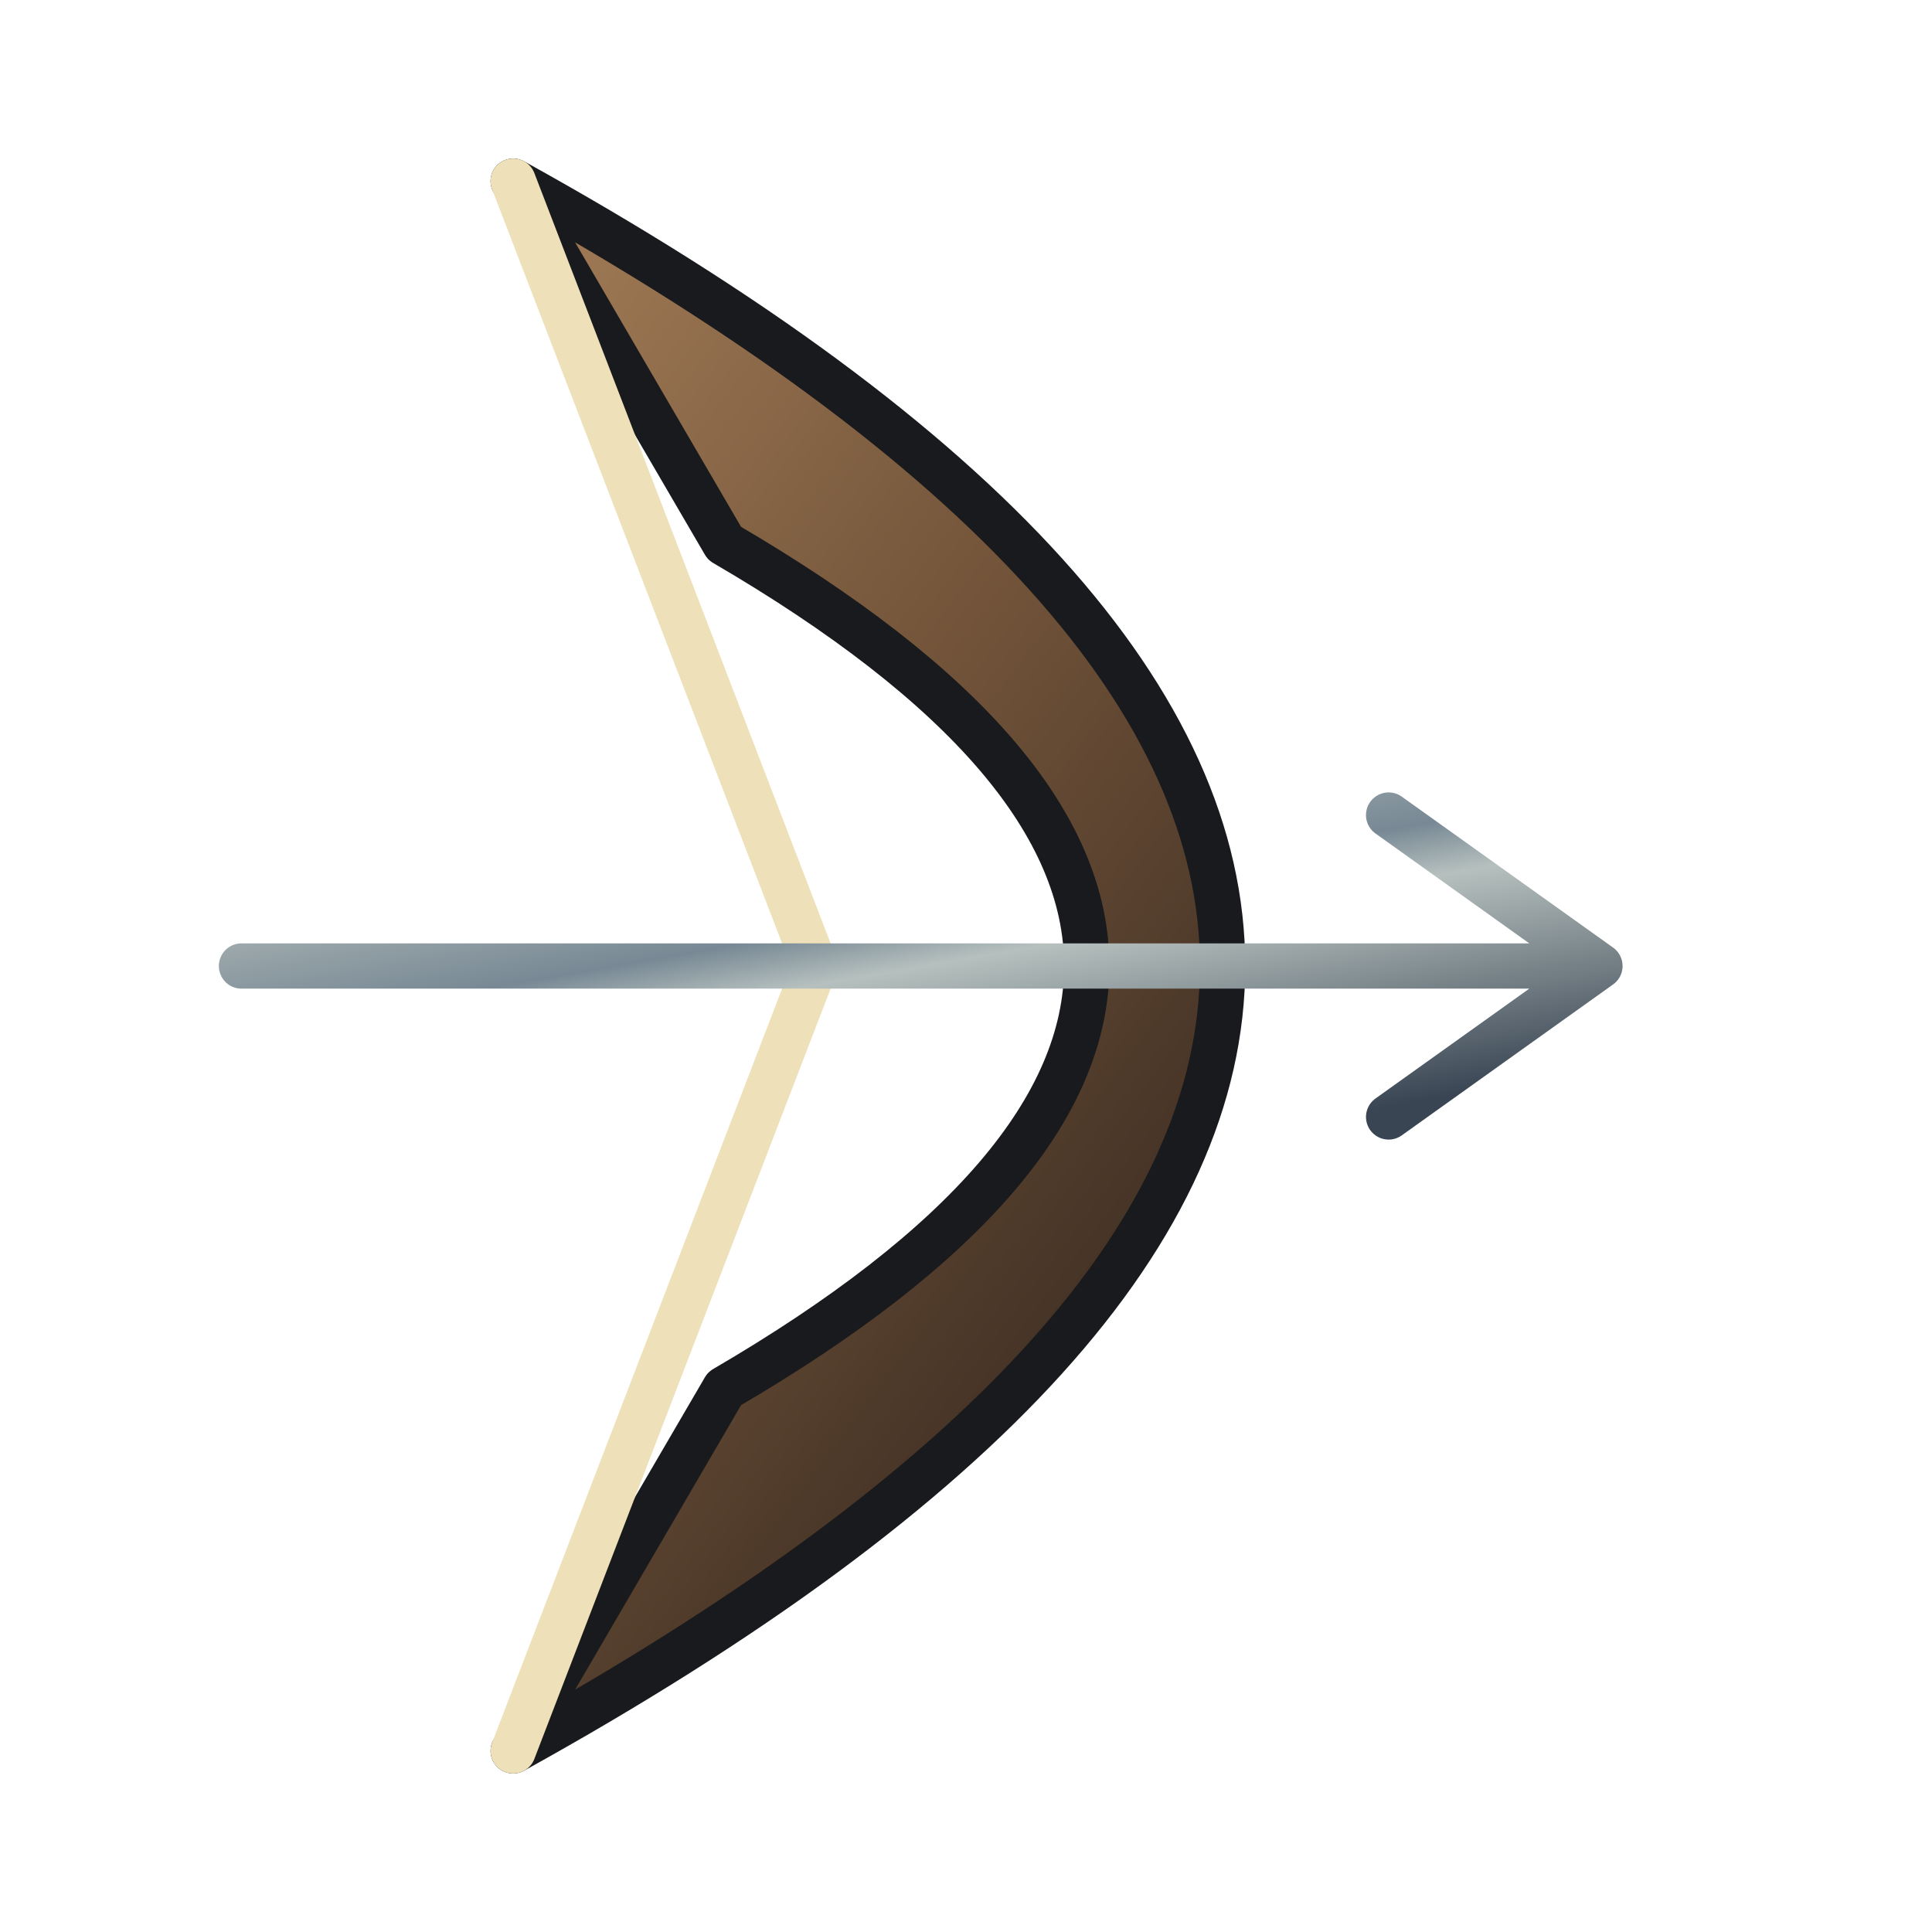
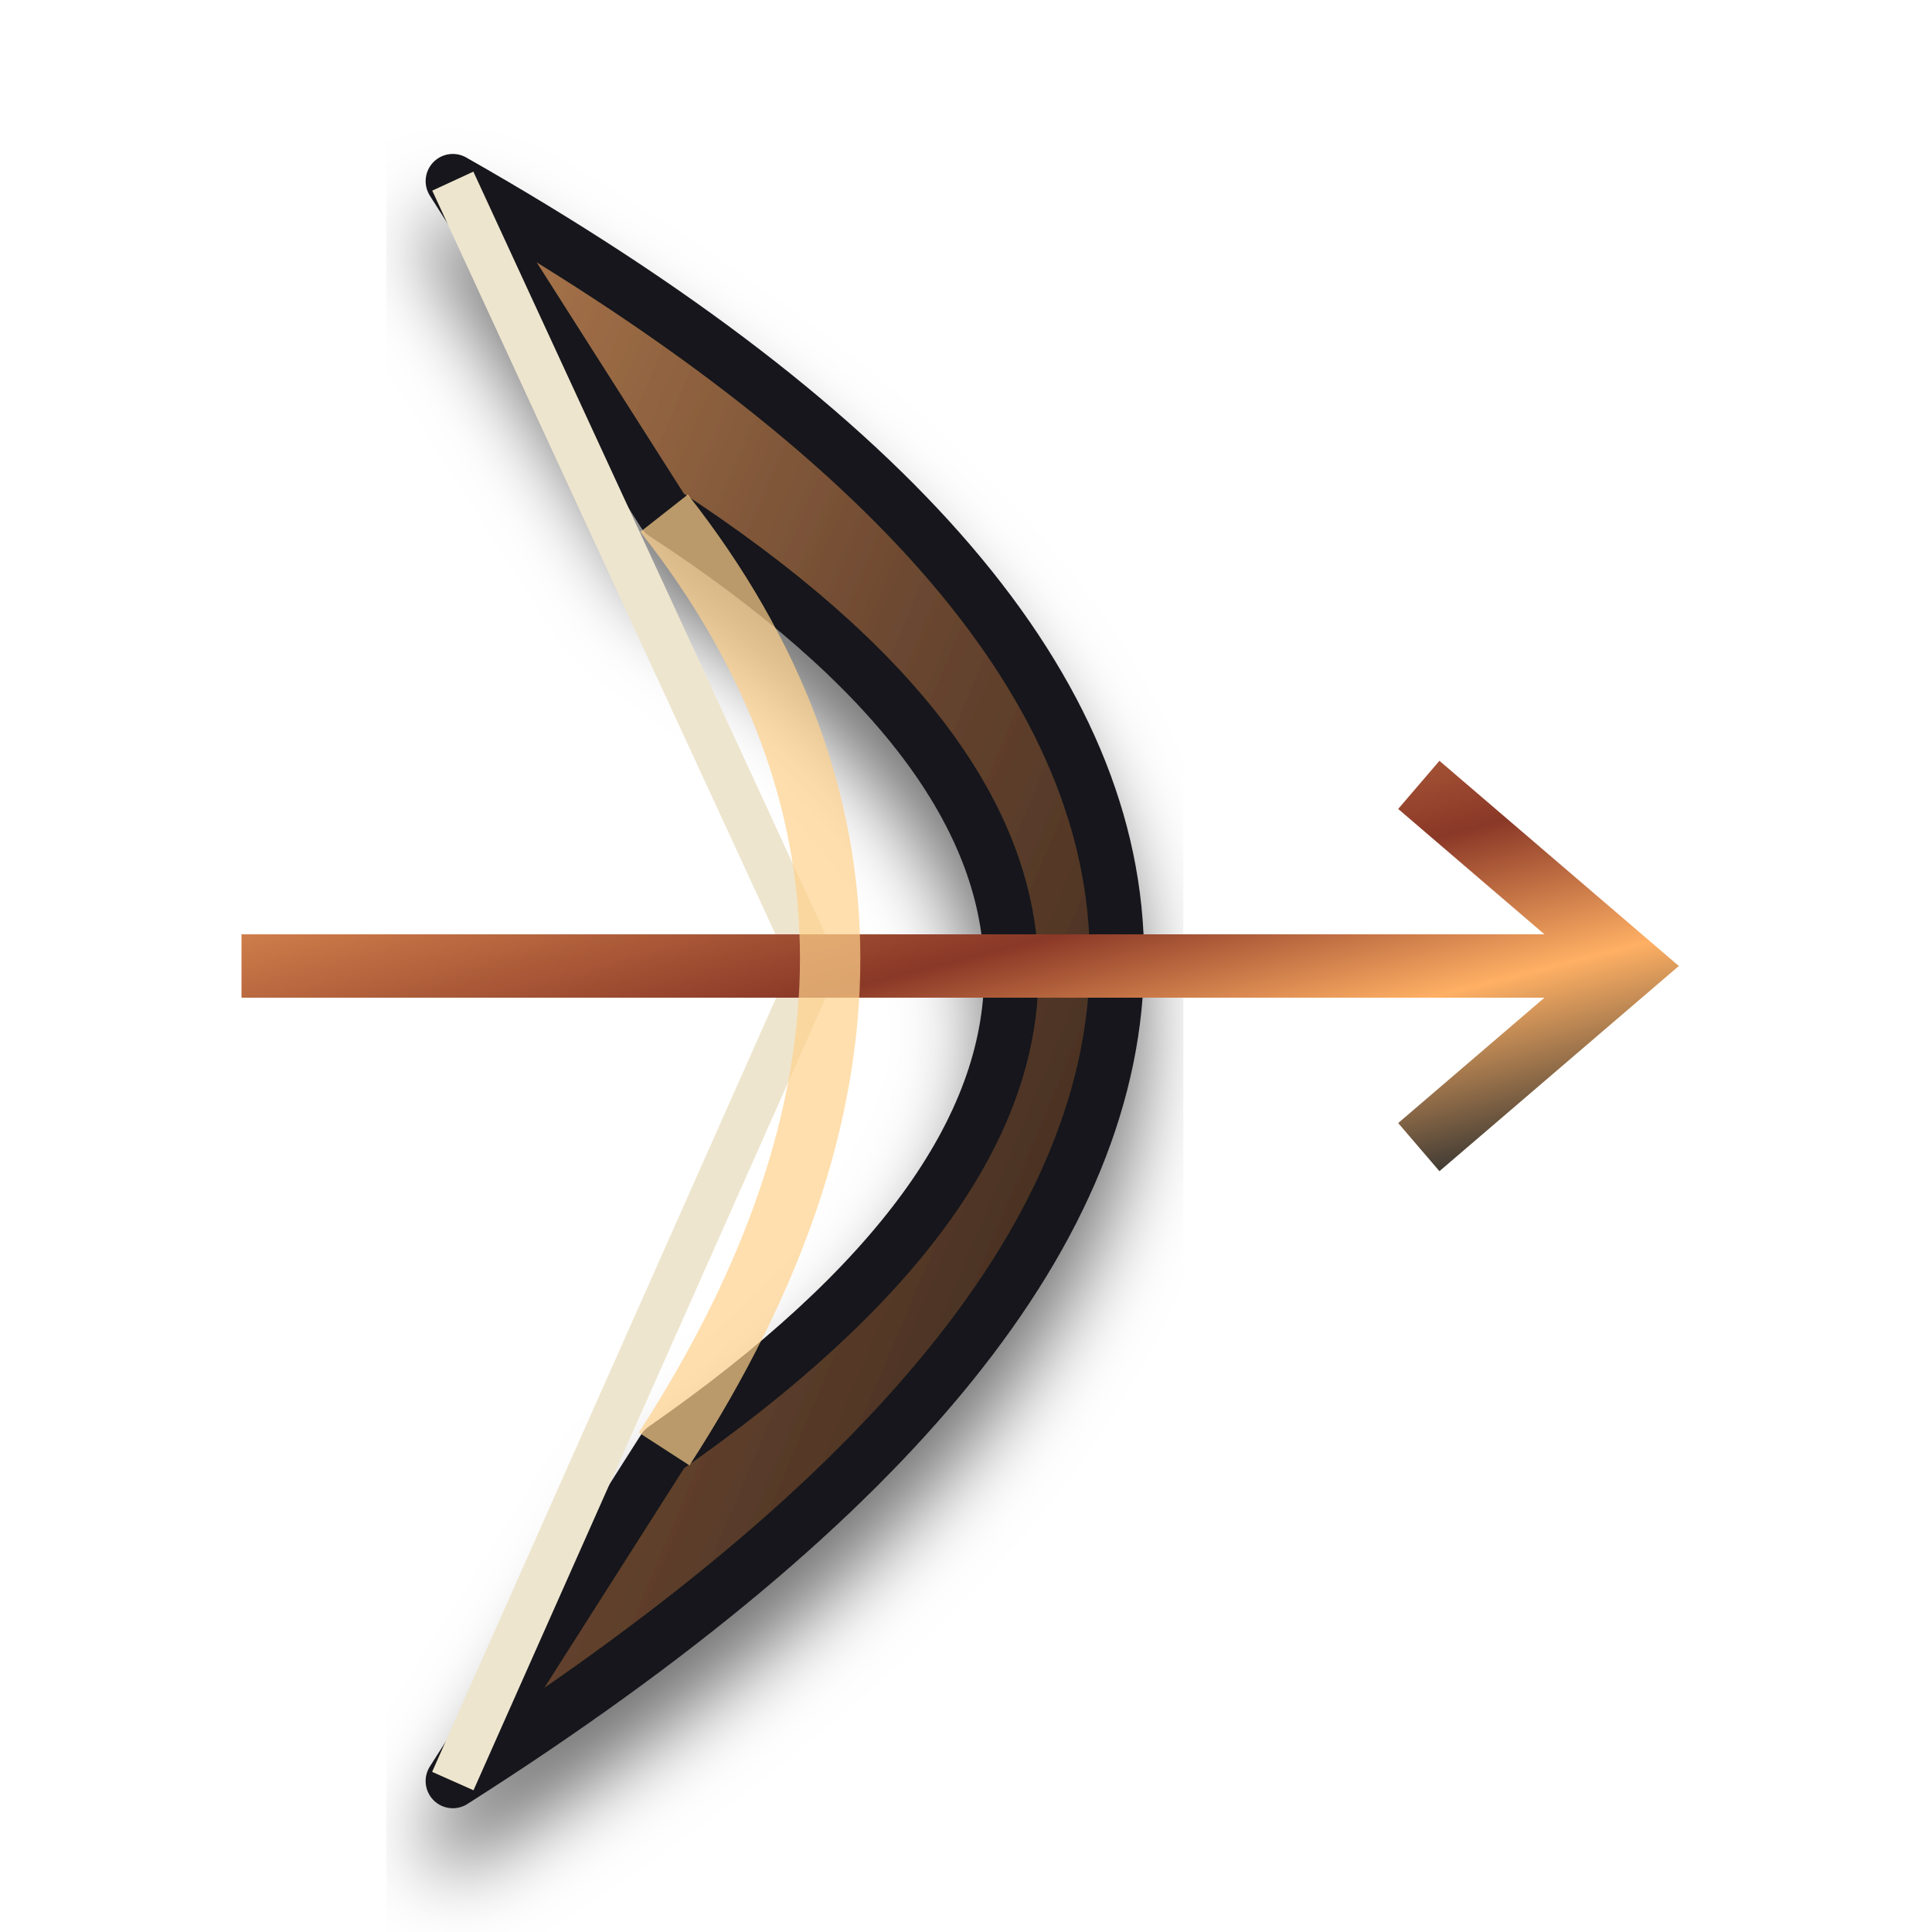
<svg xmlns="http://www.w3.org/2000/svg" viewBox="0 0 64 64" role="img">
  <defs>
-     <linearGradient id="metal" x2=".8" y2="1">
-       <stop stop-color="#d1d5cb" />
-       <stop offset=".44" stop-color="#788995" />
-       <stop offset=".55" stop-color="#b6c0be" />
-       <stop offset="1" stop-color="#394553" />
+     <linearGradient id="metal" x1="0" y1="0" x2="1" y2="1">
+       <stop stop-color="#ffb064" />
+       <stop offset=".5" stop-color="#8a3827" />
+       <stop offset=".72" stop-color="#ffb064" />
+       <stop offset="1" stop-color="#252a2d" />
    </linearGradient>
-     <linearGradient id="gold" x2=".7" y2="1">
-       <stop stop-color="#f0d39a" />
-       <stop offset=".5" stop-color="#b39156" />
-       <stop offset="1" stop-color="#6a4628" />
+     <linearGradient id="wood" x1="0" y1="0" x2="1" y2="1">
+       <stop stop-color="#b17b4e" />
+       <stop offset=".5" stop-color="#68452f" />
+       <stop offset="1" stop-color="#2f2019" />
    </linearGradient>
-     <linearGradient id="leather" x2=".6" y2="1">
-       <stop stop-color="#a57e58" />
-       <stop offset=".5" stop-color="#715339" />
-       <stop offset="1" stop-color="#372920" />
-     </linearGradient>
-     <linearGradient id="cloth" x2="1" y2="1">
-       <stop stop-color="#d18b59" />
-       <stop offset="1" stop-color="#252b30" />
-     </linearGradient>
-     <linearGradient id="gem" x2="1" y2="1">
-       <stop stop-color="#eff2d8" />
-       <stop offset=".3" stop-color="#d18b59" />
-       <stop offset="1" stop-color="#243e43" />
-     </linearGradient>
-     <linearGradient id="bone" x2="1" y2="1">
-       <stop stop-color="#f0e2ba" />
-       <stop offset="1" stop-color="#958363" />
-     </linearGradient>
-     <linearGradient id="leaf" x2="1" y2="1">
-       <stop stop-color="#a4b47c" />
-       <stop offset="1" stop-color="#3d5540" />
-     </linearGradient>
+     <radialGradient id="gem">
+       <stop stop-color="#fff7d1" />
+       <stop offset=".35" stop-color="#ffd18b" />
+       <stop offset="1" stop-color="#8a3827" />
+     </radialGradient>
+     <filter id="sh">
+       <feDropShadow dx="0" dy="2" stdDeviation="1.3" flood-color="#000" flood-opacity=".55" />
+     </filter>
  </defs>
-   <g fill="url(#metal)" stroke="#191a1d" stroke-width="1.5" stroke-linejoin="round" stroke-linecap="round">
-     <path d="M17 6Q64 32 17 58L24 46Q48 32 24 18Z" fill="url(#leather)" />
-     <path d="M17 6 27 32 17 58" stroke="#eee0b8" fill="none" />
-     <path d="M8 32h45l-7-5m7 5-7 5" stroke="url(#metal)" fill="none" />
+   <g>
+     <path d="M15 6 Q59 31 15 59 L22 48 Q45 32 22 17 Z" fill="url(#wood)" stroke="#17191b" stroke-width="1.8" stroke-linejoin="round" stroke-linecap="round" filter="url(#sh)" />
+     <path d="M15 6 L27 32 L15 59" fill="none" stroke="#eee5ce" stroke-width="1.5" />
+     <path d="M8 32 L54 32 M47 26 L54 32 L47 38" fill="none" stroke="url(#metal)" stroke-width="2.1" />
+     <path d="M22 17 Q33 31 22 48" fill="none" stroke="#ffd18b" stroke-width="2" opacity=".7" />
  </g>
</svg>
